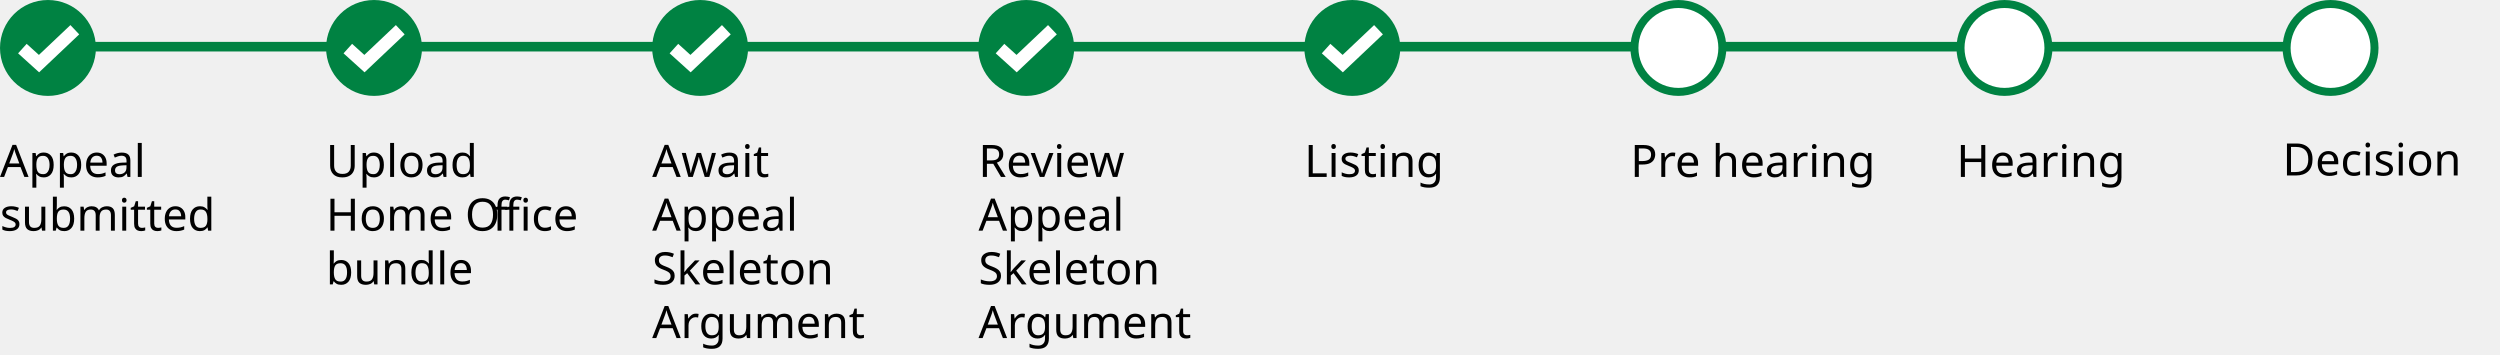
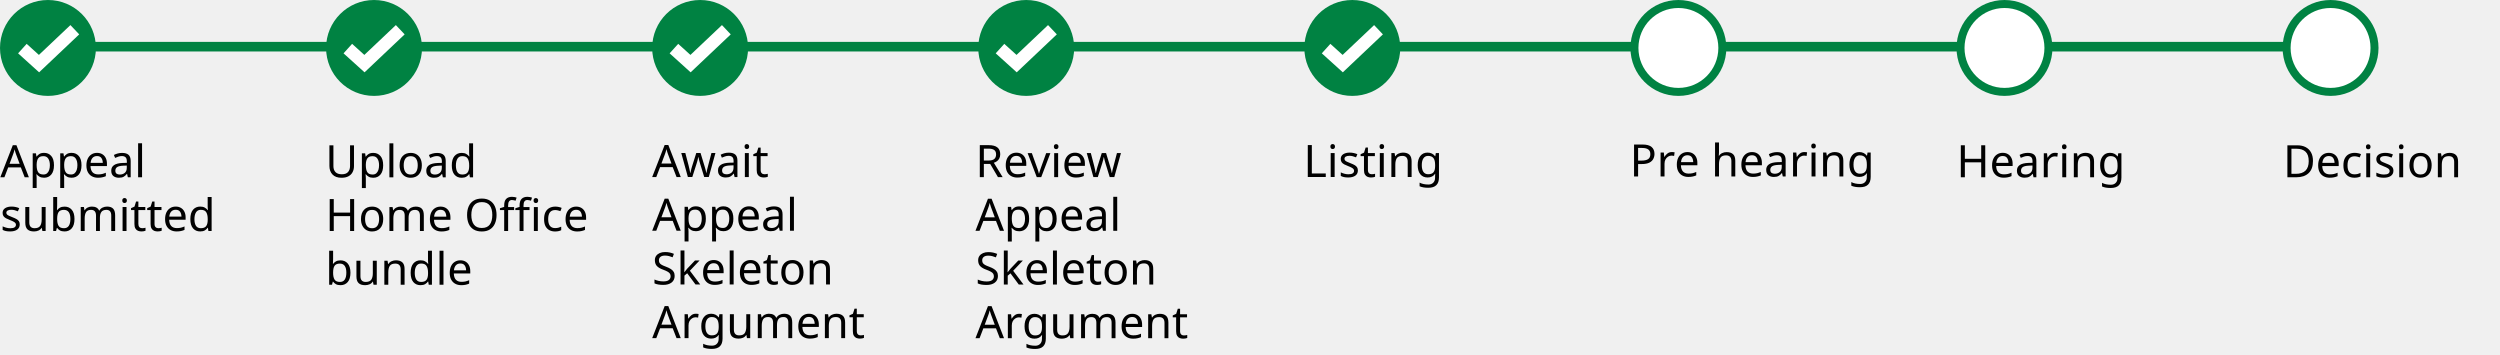
<svg xmlns="http://www.w3.org/2000/svg" version="1.1" id="Layer_1" x="0px" y="0px" width="782px" height="110.9px" viewBox="0 0 782 110.9" style="enable-background:new 0 0 782 110.9;" xml:space="preserve">
  <style type="text/css">
- 	.st0{fill-rule:evenodd;clip-rule:evenodd;fill:#F3F2F1;}
- 	.st1{fill:none;stroke:#008242;stroke-width:3;stroke-miterlimit:10;}
- 	.st2{fill:#008242;}
- 	.st3{fill:#FFFFFF;}
- 	.st4{fill:none;stroke:#FFFFFF;stroke-width:4;stroke-miterlimit:10;}
- 	.st5{fill:#F3F2F1;}
+ 	.st0{fill:#F3F2F1;}
+ 	.st1{fill-rule:evenodd;clip-rule:evenodd;fill:#F3F2F1;}
+ 	.st2{fill:none;stroke:#008242;stroke-width:3;stroke-miterlimit:10;}
+ 	.st3{fill:#008242;}
+ 	.st4{fill:#FFFFFF;}
+ 	.st5{fill:none;stroke:#FFFFFF;stroke-width:4;stroke-miterlimit:10;}
	.st6{fill:#1D70B8;}
- 	.st7{fill:none;}
- 	.st8{font-family:'ArialMT';}
- 	.st9{font-size:14px;}
- 	.st10{font-family:'Arial-BoldMT';}
- 	.st11{fill:#F8F8F8;}
- 	.st12{fill:#FFFFFF;stroke:#979797;stroke-width:3;}
- 	.st13{fill:#D7D7D7;}
- 	.st14{fill:none;stroke:#979797;}
- 	.st15{fill:none;stroke:#979797;stroke-linecap:square;}
- 	.st16{fill:#C9E1F1;}
- 	.st17{fill:#FFFFFF;stroke:#000000;stroke-width:3;}
- 	.st18{fill:none;stroke:#FF0000;stroke-width:2;}
- 	.st19{fill:#9B9B9B;}
- 	.st20{fill-rule:evenodd;clip-rule:evenodd;fill:#D8D8D8;}
- 	.st21{fill:#FFFFFF;stroke:#9B9B9B;}
- 	.st22{fill:none;stroke:#9B9B9B;}
- 	.st23{fill:#FFFFFF;stroke:#FF0000;stroke-width:2;}
- 	.st24{fill-rule:evenodd;clip-rule:evenodd;fill:#F8E71C;}
- 	.st25{fill-rule:evenodd;clip-rule:evenodd;}
- 	.st26{fill:none;stroke:#FFFFFF;stroke-width:4;stroke-linecap:square;}
- 	.st27{fill-rule:evenodd;clip-rule:evenodd;fill:#FFFFFF;}
- 	.st28{fill-rule:evenodd;clip-rule:evenodd;fill:#00703C;}
- 	.st29{fill:#B10E1E;}
- 	.st30{fill-rule:evenodd;clip-rule:evenodd;fill:#B10E1E;}
- 	.st31{fill-rule:evenodd;clip-rule:evenodd;fill:#B10E1E;stroke:#979797;}
- 	.st32{fill-rule:evenodd;clip-rule:evenodd;fill:#D0021B;}
+ 	.st7{fill:#F8F8F8;}
+ 	.st8{fill:#FFFFFF;stroke:#979797;stroke-width:3;}
+ 	.st9{fill:#D7D7D7;}
+ 	.st10{fill:none;stroke:#979797;}
+ 	.st11{fill:none;stroke:#979797;stroke-linecap:square;}
+ 	.st12{fill:#C9E1F1;}
+ 	.st13{fill:#FFFFFF;stroke:#000000;stroke-width:3;}
+ 	.st14{fill:none;stroke:#FF0000;stroke-width:2;}
+ 	.st15{fill:#9B9B9B;}
+ 	.st16{fill-rule:evenodd;clip-rule:evenodd;fill:#D8D8D8;}
+ 	.st17{fill:#FFFFFF;stroke:#9B9B9B;}
+ 	.st18{fill:none;stroke:#9B9B9B;}
+ 	.st19{fill:#FFFFFF;stroke:#FF0000;stroke-width:2;}
+ 	.st20{fill-rule:evenodd;clip-rule:evenodd;fill:#F8E71C;}
+ 	.st21{fill-rule:evenodd;clip-rule:evenodd;}
+ 	.st22{fill:none;stroke:#FFFFFF;stroke-width:4;stroke-linecap:square;}
+ 	.st23{fill-rule:evenodd;clip-rule:evenodd;fill:#FFFFFF;}
+ 	.st24{fill-rule:evenodd;clip-rule:evenodd;fill:#00703C;}
+ 	.st25{fill:#B10E1E;}
+ 	.st26{fill-rule:evenodd;clip-rule:evenodd;fill:#B10E1E;}
+ 	.st27{fill-rule:evenodd;clip-rule:evenodd;fill:#B10E1E;stroke:#979797;}
+ 	.st28{fill-rule:evenodd;clip-rule:evenodd;fill:#D0021B;}
+ 	.st29{fill:none;stroke:#DF0A15;stroke-miterlimit:10;}
+ 	.st30{fill:none;}
+ 	.st31{font-family:'ArialMT';}
+ 	.st32{font-size:14px;}
+ 	.st33{font-family:'Arial-BoldMT';}
+ 	.st34{fill:#F7931E;}
</style>
-   <line class="st1" x1="15" y1="14.6" x2="729" y2="14.6" />
+   <line class="st2" x1="15" y1="14.6" x2="729" y2="14.6" />
  <g>
-     <circle class="st2" cx="15" cy="15" r="15" />
+     <circle class="st3" cx="15" cy="15" r="15" />
  </g>
-   <polyline class="st4" points="7,15.2 12.2,19.9 23.4,9.3 " />
+   <polyline class="st5" points="7,15.2 12.2,19.9 23.4,9.3 " />
  <g>
-     <circle class="st2" cx="117" cy="15" r="15" />
+     <circle class="st3" cx="117" cy="15" r="15" />
  </g>
-   <polyline class="st4" points="108.8,15.2 114,19.9 125.2,9.3 " />
+   <polyline class="st5" points="108.8,15.2 114,19.9 125.2,9.3 " />
  <g>
-     <circle class="st2" cx="219" cy="15" r="15" />
+     <circle class="st3" cx="219" cy="15" r="15" />
  </g>
  <g>
-     <circle class="st2" cx="321" cy="15" r="15" />
+     <circle class="st3" cx="321" cy="15" r="15" />
  </g>
  <g>
-     <circle class="st2" cx="423" cy="15" r="15" />
+     <circle class="st3" cx="423" cy="15" r="15" />
  </g>
  <g>
-     <circle class="st3" cx="525" cy="15" r="13.8" />
+     <circle class="st4" cx="525" cy="15" r="13.8" />
    <g>
-       <path class="st2" d="M525,2.5c6.9,0,12.5,5.6,12.5,12.5s-5.6,12.5-12.5,12.5s-12.5-5.6-12.5-12.5S518.1,2.5,525,2.5 M525,0    c-8.3,0-15,6.7-15,15c0,8.3,6.7,15,15,15s15-6.7,15-15C540,6.7,533.3,0,525,0L525,0z" />
+       <path class="st3" d="M525,2.5c6.9,0,12.5,5.6,12.5,12.5s-5.6,12.5-12.5,12.5s-12.5-5.6-12.5-12.5S518.1,2.5,525,2.5 M525,0    c-8.3,0-15,6.7-15,15c0,8.3,6.7,15,15,15s15-6.7,15-15C540,6.7,533.3,0,525,0L525,0z" />
    </g>
  </g>
  <g>
-     <circle class="st3" cx="627" cy="15" r="13.8" />
+     <circle class="st4" cx="627" cy="15" r="13.8" />
    <g>
-       <path class="st2" d="M627,2.5c6.9,0,12.5,5.6,12.5,12.5s-5.6,12.5-12.5,12.5s-12.5-5.6-12.5-12.5S620.1,2.5,627,2.5 M627,0    c-8.3,0-15,6.7-15,15c0,8.3,6.7,15,15,15s15-6.7,15-15C642,6.7,635.3,0,627,0L627,0z" />
+       <path class="st3" d="M627,2.5c6.9,0,12.5,5.6,12.5,12.5s-5.6,12.5-12.5,12.5s-12.5-5.6-12.5-12.5S620.1,2.5,627,2.5 M627,0    c-8.3,0-15,6.7-15,15c0,8.3,6.7,15,15,15s15-6.7,15-15C642,6.7,635.3,0,627,0L627,0z" />
    </g>
  </g>
  <g>
-     <circle class="st3" cx="729" cy="15" r="13.8" />
+     <circle class="st4" cx="729" cy="15" r="13.8" />
    <g>
-       <path class="st2" d="M729,2.5c6.9,0,12.5,5.6,12.5,12.5s-5.6,12.5-12.5,12.5s-12.5-5.6-12.5-12.5S722.1,2.5,729,2.5 M729,0    c-8.3,0-15,6.7-15,15c0,8.3,6.7,15,15,15s15-6.7,15-15C744,6.7,737.3,0,729,0L729,0z" />
+       <path class="st3" d="M729,2.5c6.9,0,12.5,5.6,12.5,12.5s-5.6,12.5-12.5,12.5s-12.5-5.6-12.5-12.5S722.1,2.5,729,2.5 M729,0    c-8.3,0-15,6.7-15,15c0,8.3,6.7,15,15,15s15-6.7,15-15C744,6.7,737.3,0,729,0L729,0z" />
    </g>
  </g>
-   <rect y="45.3" class="st7" width="64.8" height="27.4" />
-   <text transform="matrix(1 0 0 1 -5.817729e-04 55.3534)">
-     <tspan x="0" y="0" class="st8 st9">Appeal </tspan>
-     <tspan x="0" y="16.8" class="st8 st9">submitted</tspan>
-   </text>
-   <rect x="102" y="45.3" class="st7" width="78.5" height="44.2" />
-   <text transform="matrix(1 0 0 1 102.0002 55.3534)">
-     <tspan x="0" y="0" class="st8 st9">Upload </tspan>
-     <tspan x="0" y="16.8" class="st8 st9">Home O</tspan>
-     <tspan x="52.1" y="16.8" class="st8 st9">f</tspan>
-     <tspan x="55.8" y="16.8" class="st8 st9">fice </tspan>
-     <tspan x="0" y="33.6" class="st8 st9">bundle</tspan>
-   </text>
-   <rect x="204" y="45.3" class="st7" width="70.7" height="62.7" />
-   <text transform="matrix(1 0 0 1 204.0004 55.3539)">
-     <tspan x="0" y="0" class="st8 st9">A</tspan>
-     <tspan x="9.1" y="0" class="st8 st9">wait </tspan>
-     <tspan x="0" y="16.8" class="st8 st9">Appeal </tspan>
-     <tspan x="0" y="33.6" class="st8 st9">Skeleton </tspan>
-     <tspan x="0" y="50.4" class="st8 st9">Argument</tspan>
-   </text>
-   <rect x="306.1" y="45.3" class="st7" width="61.9" height="62.7" />
-   <text transform="matrix(1 0 0 1 306.0812 55.3534)">
-     <tspan x="0" y="0" class="st8 st9">Review </tspan>
-     <tspan x="0" y="16.8" class="st8 st9">Appeal </tspan>
-     <tspan x="0" y="33.6" class="st8 st9">Skeleton </tspan>
-     <tspan x="0" y="50.4" class="st8 st9">Argument</tspan>
-   </text>
-   <rect x="408" y="45.3" class="st7" width="47.1" height="12.1" />
-   <text transform="matrix(1 0 0 1 408.0004 55.3534)" class="st10 st9">Listing</text>
-   <rect x="510" y="45.3" class="st7" width="82" height="10.6" />
-   <text transform="matrix(1 0 0 1 510.0004 55.3534)" class="st8 st9">Pre hearing</text>
-   <rect x="612" y="45.3" class="st7" width="53" height="12.1" />
-   <text transform="matrix(1 0 0 1 612.0004 55.3534)" class="st8 st9">Hearing</text>
-   <rect x="714" y="44.9" class="st7" width="69.3" height="11.1" />
-   <text transform="matrix(1 0 0 1 714.0004 54.8927)" class="st8 st9">Decision</text>
-   <polyline class="st4" points="210.8,15.2 216,19.9 227.2,9.3 " />
-   <polyline class="st4" points="312.8,15.2 318,19.9 329.2,9.3 " />
-   <polyline class="st4" points="414.8,15.2 420,19.9 431.2,9.3 " />
+   <polyline class="st5" points="210.8,15.2 216,19.9 227.2,9.3 " />
+   <polyline class="st5" points="312.8,15.2 318,19.9 329.2,9.3 " />
+   <polyline class="st5" points="414.8,15.2 420,19.9 431.2,9.3 " />
+   <g>
+     <rect x="0.1" y="45.4" class="st30" width="76.9" height="73.3" />
+     <text transform="matrix(1 0 0 1 9.574839e-02 55.4551)">
+       <tspan x="0" y="0" class="st31 st32">Appeal</tspan>
+       <tspan x="0" y="16.8" class="st31 st32">submitted</tspan>
+     </text>
+     <rect x="101.8" y="45.4" class="st30" width="99" height="56.5" />
+     <text transform="matrix(1 0 0 1 101.7746 55.4651)">
+       <tspan x="0" y="0" class="st31 st32">Upload</tspan>
+       <tspan x="0" y="16.8" class="st31 st32">Home Office</tspan>
+       <tspan x="0" y="33.6" class="st31 st32">bundle</tspan>
+     </text>
+     <rect x="204" y="45.4" class="st30" width="99" height="75.7" />
+     <text transform="matrix(1 0 0 1 204.0013 55.3795)">
+       <tspan x="0" y="0" class="st31 st32">Await </tspan>
+       <tspan x="0" y="16.8" class="st31 st32">Appeal</tspan>
+       <tspan x="0" y="33.6" class="st31 st32">Skeleton</tspan>
+       <tspan x="0" y="50.4" class="st31 st32">Argument </tspan>
+     </text>
+     <rect x="305.1" y="45.4" class="st30" width="99" height="75.7" />
+     <text transform="matrix(1 0 0 1 305.1234 55.4001)">
+       <tspan x="0" y="0" class="st31 st32">Review </tspan>
+       <tspan x="0" y="16.8" class="st31 st32">Appeal</tspan>
+       <tspan x="0" y="33.6" class="st31 st32">Skeleton </tspan>
+       <tspan x="0" y="50.4" class="st31 st32">Argument</tspan>
+     </text>
+     <rect x="407.7" y="45.4" class="st30" width="99" height="75.7" />
+     <text transform="matrix(1 0 0 1 407.7157 55.3749)" class="st33 st32">Listing</text>
+     <rect x="509.8" y="45.2" class="st30" width="99" height="75.7" />
+     <text transform="matrix(1 0 0 1 509.7726 55.2057)" class="st31 st32">Pre hearing</text>
+     <rect x="612" y="45.4" class="st30" width="99" height="75.7" />
+     <text transform="matrix(1 0 0 1 611.9848 55.4405)" class="st31 st32">Hearing</text>
+     <rect x="714.1" y="45.4" class="st30" width="99" height="75.7" />
+     <text transform="matrix(1 0 0 1 714.1376 55.4511)" class="st31 st32">Decision</text>
+   </g>
</svg>
